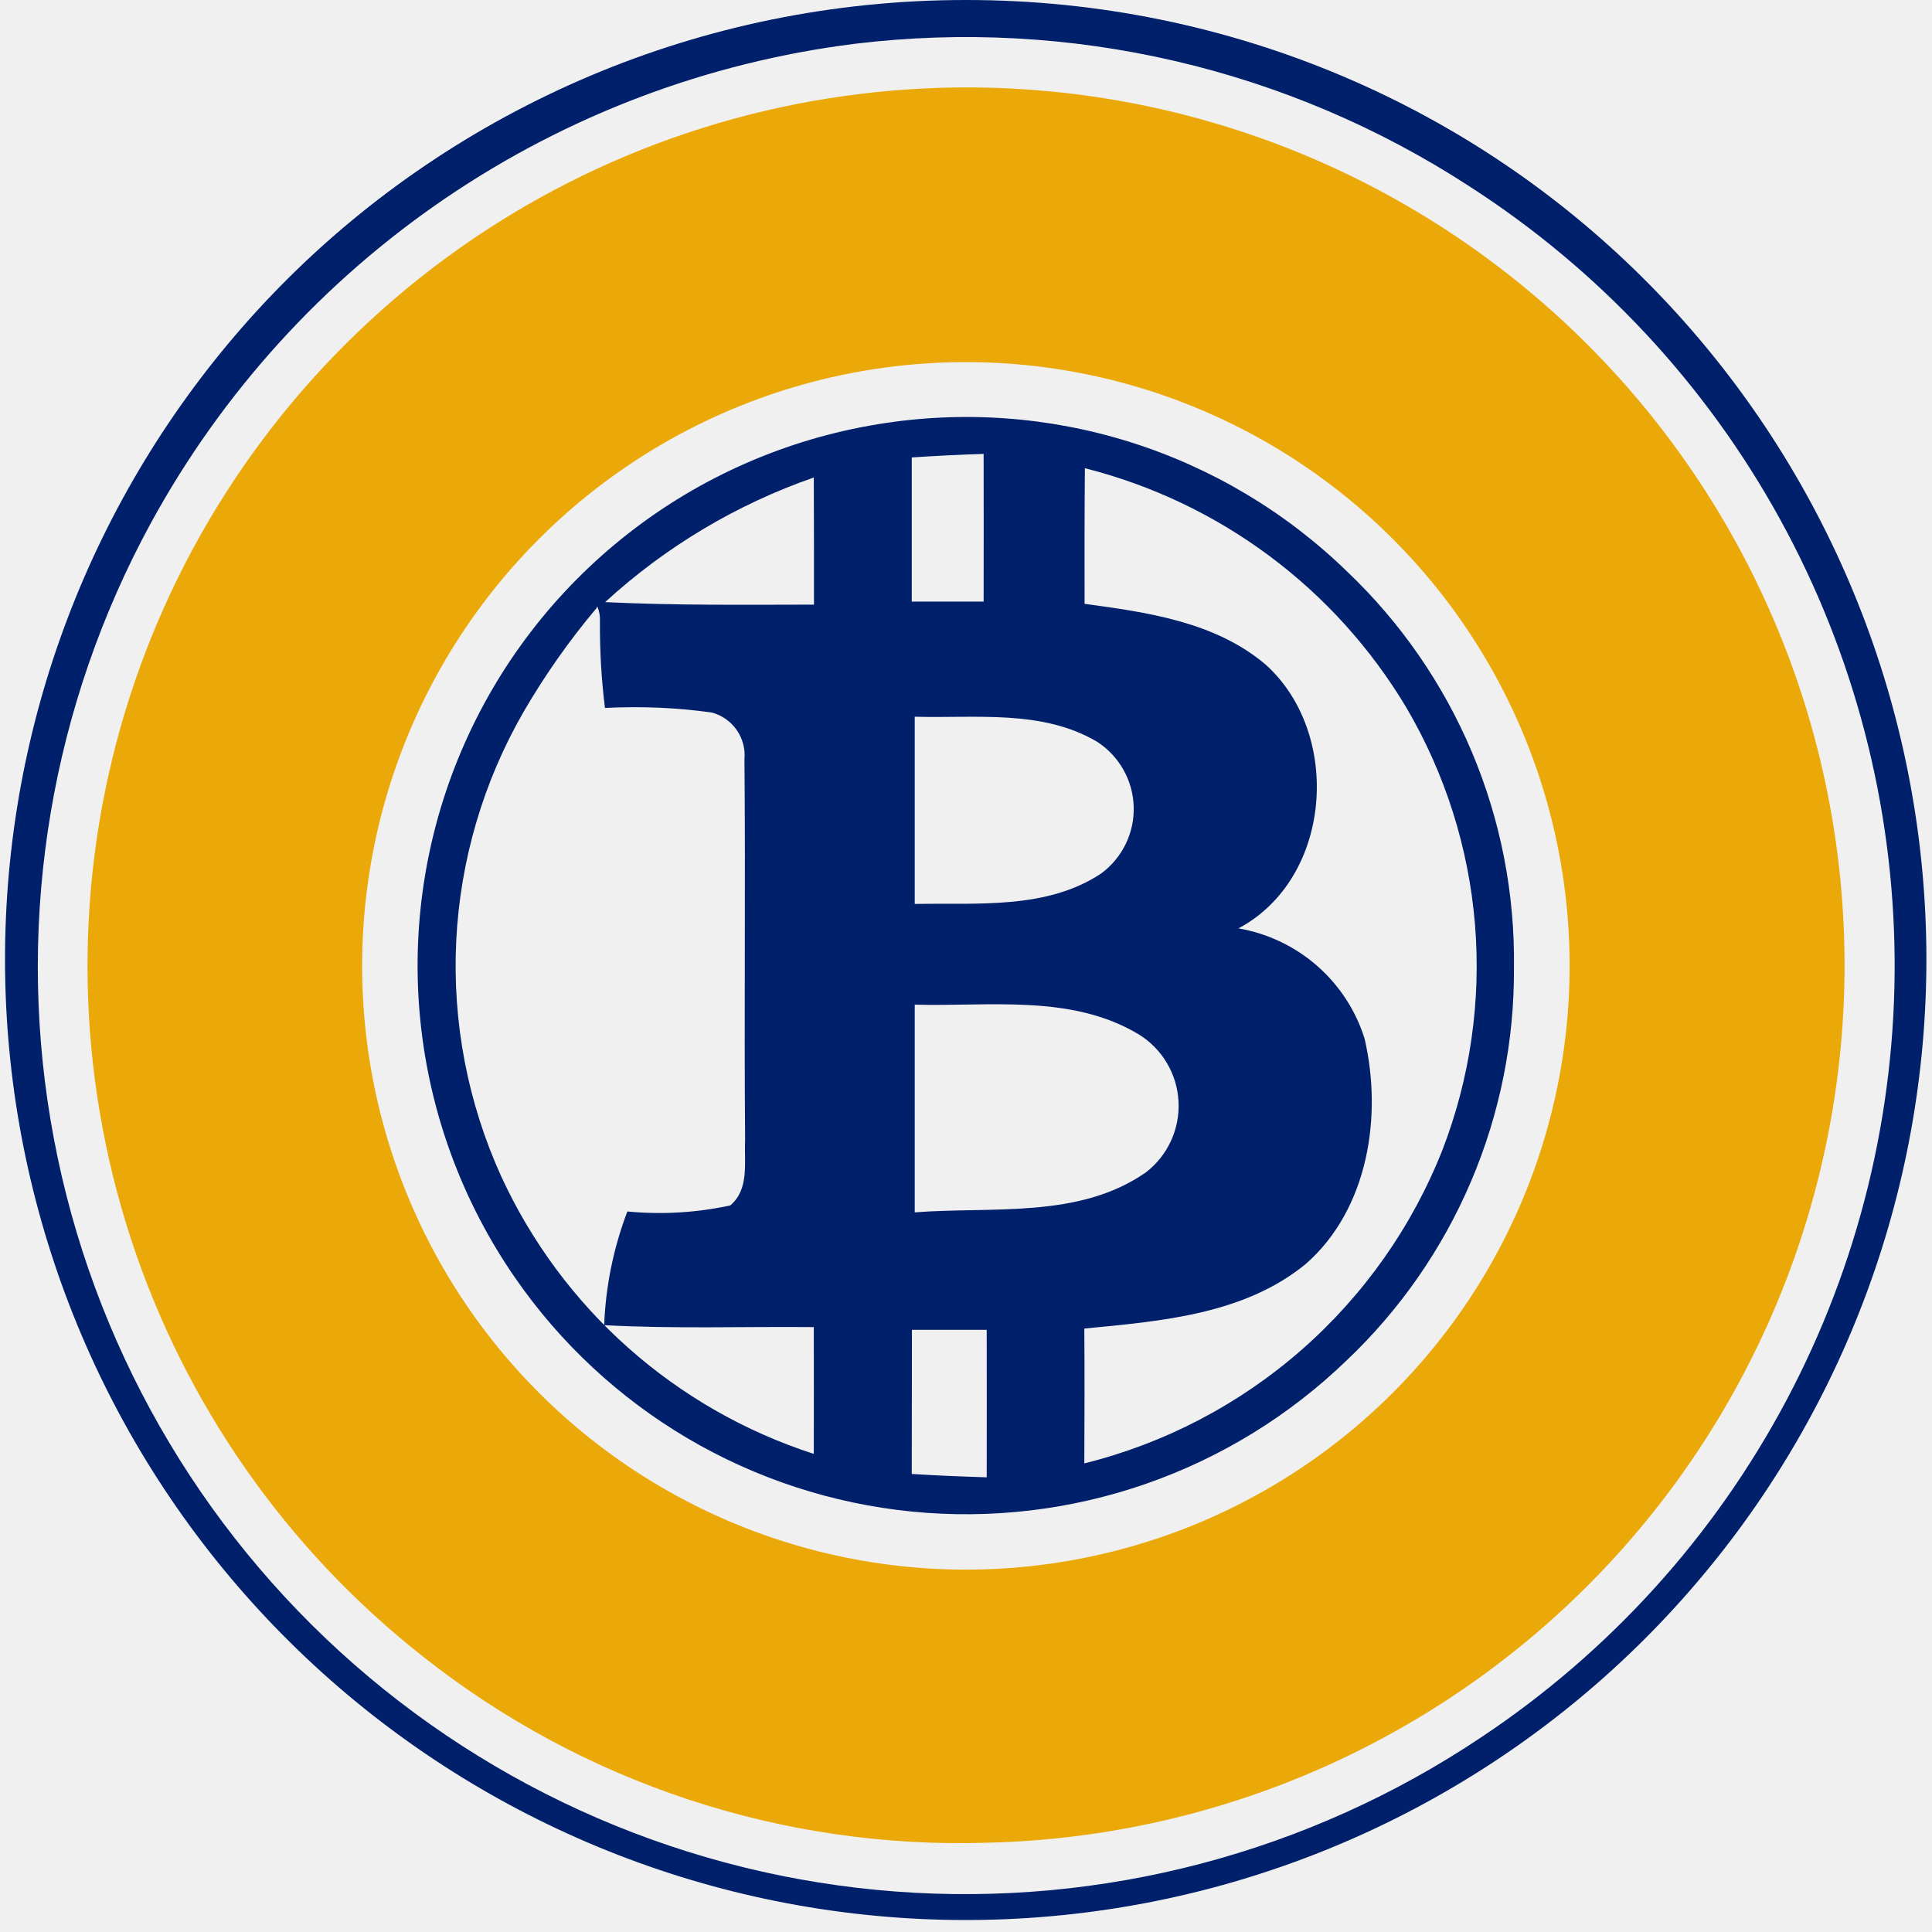
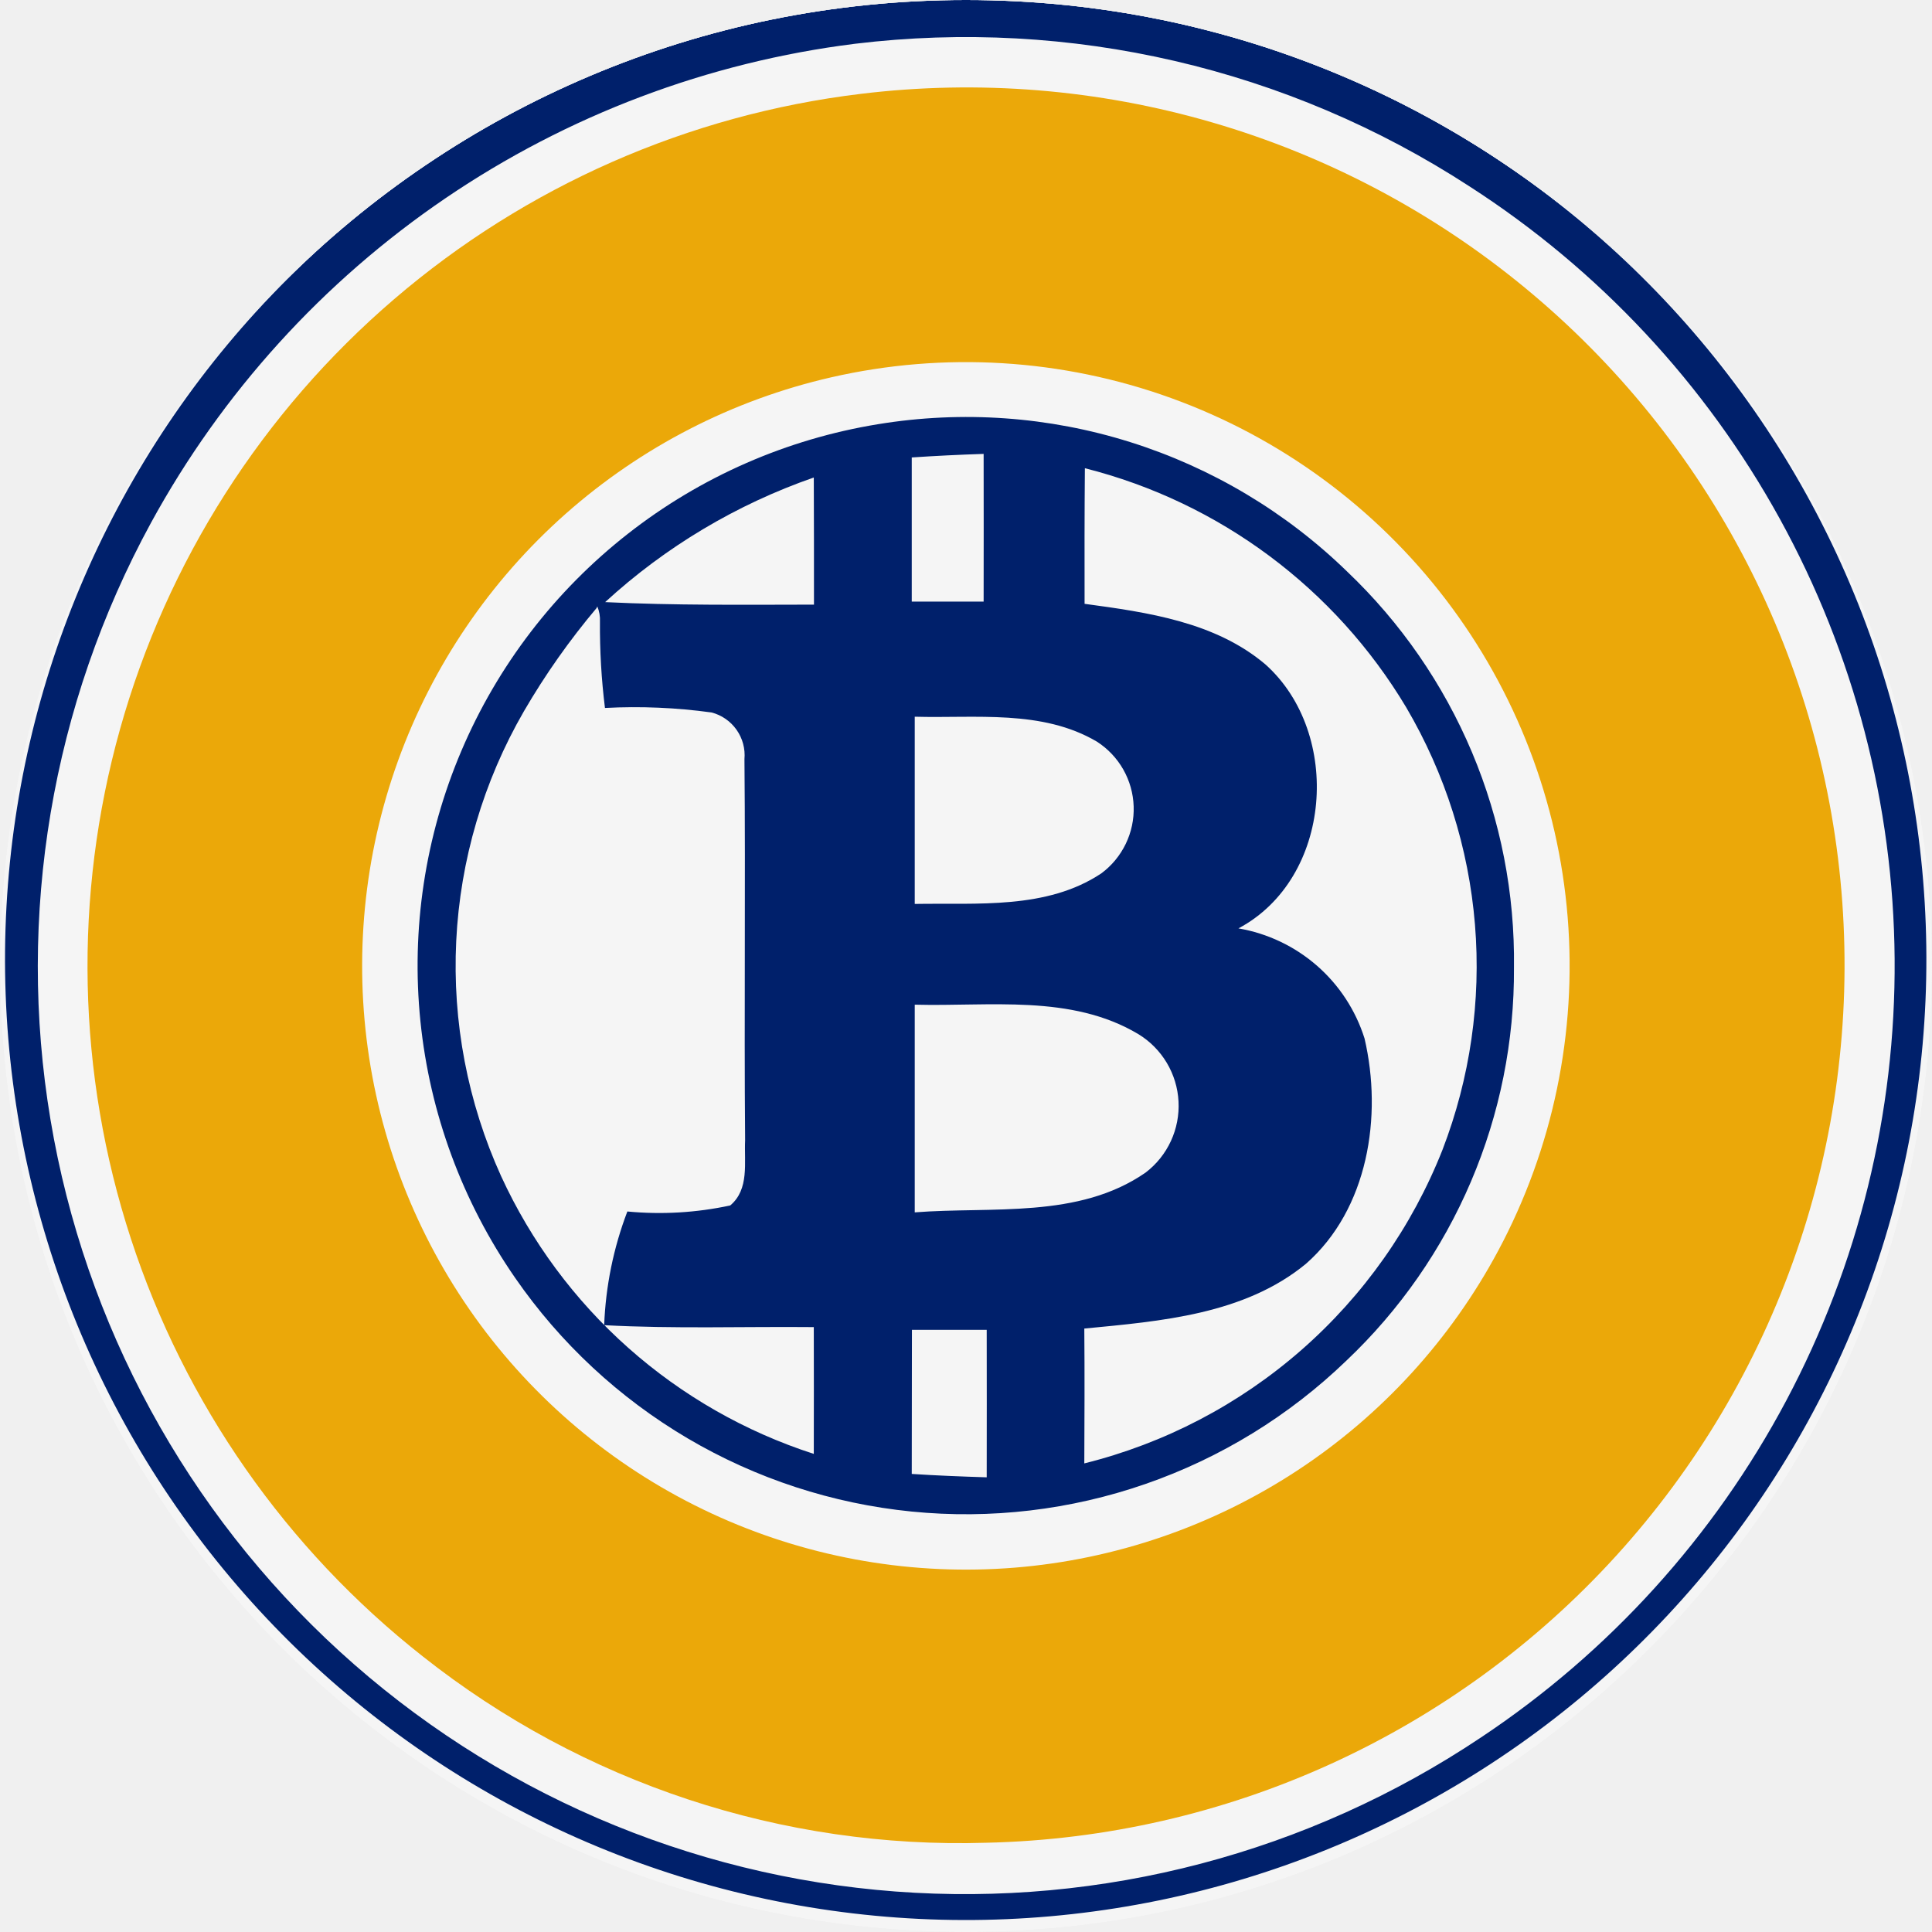
<svg xmlns="http://www.w3.org/2000/svg" width="64" height="64" viewBox="0 0 64 64" fill="none">
-   <g clip-path="url(#clip0_40_26584)">
-     <mask id="mask0_40_26584" style="mask-type:luminance" maskUnits="userSpaceOnUse" x="0" y="0" width="64" height="64">
-       <path d="M32 64C49.673 64 64 49.673 64 32C64 14.327 49.673 0 32 0C14.327 0 0 14.327 0 32C0 49.673 14.327 64 32 64Z" fill="white" />
+   <g clip-path="url(#clip0_494_11800)">
+     <mask id="mask0_494_11800" style="mask-type:luminance" maskUnits="userSpaceOnUse" x="0" y="0" width="64" height="64">
+       <path d="M64 0H0V64H64V0Z" fill="white" />
    </mask>
-     <g mask="url(#mask0_40_26584)">
-       <path d="M30.302 0H33.636C37.123 0.2 40.556 0.953 43.806 2.23C51.09 5.142 57.041 10.642 60.518 17.674C63.995 24.706 64.752 32.774 62.644 40.33C60.536 47.886 55.712 54.397 49.098 58.614C42.484 62.831 34.545 64.456 26.805 63.178C19.066 61.9 12.071 57.808 7.163 51.689C2.256 45.569 -0.219 37.853 0.215 30.02C0.648 22.188 3.959 14.792 9.512 9.251C15.065 3.711 22.469 0.416 30.302 0ZM28.322 1.45C23.456 2.058 18.803 3.814 14.749 6.572C10.694 9.331 7.354 13.014 5.002 17.318C1.712 23.352 0.54 30.314 1.673 37.093C2.807 43.871 6.181 50.074 11.255 54.709C16.33 59.343 22.812 62.143 29.665 62.659C36.518 63.175 43.346 61.378 49.058 57.556C53.305 54.733 56.782 50.897 59.175 46.393C61.567 41.889 62.8 36.861 62.762 31.762C62.725 26.662 61.417 21.652 58.958 17.185C56.499 12.717 52.965 8.933 48.677 6.173C42.657 2.258 35.451 0.586 28.322 1.45Z" fill="#00206B" />
-       <path d="M29.093 14.051C31.884 13.594 34.744 13.797 37.442 14.646C40.141 15.495 42.602 16.964 44.629 18.937C46.403 20.625 47.81 22.661 48.76 24.917C49.711 27.174 50.184 29.603 50.152 32.051C50.168 34.486 49.684 36.898 48.729 39.138C47.775 41.378 46.37 43.398 44.602 45.072C42.707 46.9 40.438 48.294 37.951 49.157C35.464 50.021 32.819 50.333 30.199 50.072C27.579 49.811 25.047 48.983 22.779 47.647C20.511 46.31 18.561 44.496 17.064 42.33C15.318 39.807 14.239 36.884 13.927 33.831C13.616 30.779 14.082 27.698 15.283 24.875C16.484 22.051 18.38 19.578 20.795 17.686C23.21 15.793 26.065 14.543 29.093 14.051ZM30.203 15.158C30.203 16.749 30.203 18.339 30.203 19.929C30.996 19.929 31.79 19.929 32.584 19.929C32.584 18.297 32.59 16.665 32.584 15.036C31.79 15.062 30.994 15.1 30.2 15.154M35.925 20.002C38.015 20.284 40.261 20.602 41.925 22.015C44.469 24.3 44.139 29.097 41.025 30.754C41.989 30.919 42.889 31.347 43.626 31.99C44.363 32.633 44.908 33.467 45.202 34.4C45.802 36.97 45.324 40.054 43.26 41.866C41.215 43.549 38.447 43.766 35.919 44.01C35.932 45.498 35.925 46.986 35.919 48.477C38.581 47.815 41.047 46.527 43.111 44.72C45.175 42.913 46.778 40.639 47.785 38.087C48.701 35.712 49.068 33.161 48.861 30.625C48.653 28.088 47.875 25.631 46.585 23.437C44.227 19.488 40.397 16.637 35.938 15.51C35.925 17.01 35.925 18.51 35.928 20.01M20.046 19.946C22.346 20.058 24.657 20.032 26.964 20.029C26.964 18.629 26.964 17.223 26.958 15.818C24.397 16.709 22.045 18.113 20.046 19.946ZM19.771 20.132C18.868 21.203 18.06 22.351 17.355 23.562C16.013 25.884 15.245 28.492 15.113 31.171C14.982 33.849 15.492 36.52 16.6 38.962C17.596 41.129 19.03 43.066 20.813 44.65C22.596 46.233 24.689 47.429 26.958 48.162C26.964 46.762 26.958 45.362 26.958 43.962C24.644 43.94 22.324 44.023 20.014 43.898C20.063 42.609 20.323 41.337 20.782 40.132C21.922 40.241 23.071 40.173 24.19 39.932C24.83 39.394 24.648 38.505 24.683 37.769C24.648 33.561 24.699 29.353 24.661 25.148C24.692 24.803 24.599 24.459 24.4 24.176C24.201 23.893 23.908 23.689 23.573 23.602C22.403 23.44 21.22 23.39 20.04 23.452C19.922 22.503 19.867 21.547 19.874 20.591C19.883 20.42 19.854 20.249 19.788 20.091L19.769 20.12L19.771 20.132ZM30.302 23.744V29.944C32.372 29.906 34.67 30.136 36.481 28.933C36.826 28.678 37.105 28.342 37.292 27.955C37.479 27.569 37.569 27.142 37.555 26.713C37.541 26.283 37.422 25.864 37.21 25.49C36.998 25.117 36.699 24.8 36.337 24.568C34.523 23.496 32.311 23.8 30.302 23.742M30.302 33.281V40.161C32.859 39.961 35.726 40.385 37.95 38.843C38.31 38.569 38.597 38.211 38.787 37.8C38.977 37.389 39.064 36.938 39.04 36.487C39.017 36.035 38.883 35.596 38.651 35.207C38.42 34.819 38.096 34.492 37.71 34.257C35.483 32.926 32.776 33.348 30.302 33.281ZM30.209 44.052C30.209 45.643 30.207 47.234 30.203 48.826C31.032 48.88 31.857 48.912 32.686 48.938C32.692 47.309 32.686 45.68 32.686 44.052H30.206H30.209Z" fill="#00206B" />
-       <path d="M28.508 3.11C32.418 2.633 36.385 2.956 40.167 4.059C43.948 5.162 47.467 7.022 50.508 9.526C53.549 12.03 56.05 15.125 57.858 18.625C59.667 22.125 60.745 25.955 61.028 29.884C61.311 33.814 60.793 37.759 59.505 41.482C58.216 45.205 56.185 48.627 53.534 51.541C50.883 54.455 47.668 56.799 44.083 58.433C40.499 60.066 36.619 60.954 32.681 61.043C25.921 61.253 19.305 59.065 14.002 54.868C9.482 51.311 6.118 46.495 4.334 41.027C2.55 35.559 2.426 29.685 3.978 24.147C5.53 18.609 8.689 13.655 13.055 9.911C17.42 6.166 22.798 3.8 28.508 3.11ZM27.532 12.5C24.269 13.247 21.246 14.802 18.739 17.02C16.233 19.239 14.323 22.052 13.186 25.2C12.049 28.349 11.72 31.732 12.229 35.041C12.739 38.349 14.071 41.477 16.103 44.137C18.136 46.797 20.803 48.905 23.861 50.266C26.919 51.628 30.27 52.2 33.607 51.931C36.943 51.661 40.159 50.558 42.959 48.723C45.759 46.888 48.053 44.38 49.632 41.428C51.442 38.044 52.24 34.21 51.931 30.385C51.622 26.559 50.219 22.904 47.889 19.854C45.559 16.804 42.401 14.489 38.791 13.185C35.182 11.881 31.273 11.643 27.532 12.5Z" fill="#EBA809" />
+     <g mask="url(#mask0_494_11800)">
+       <path d="M32 64C49.673 64 64 49.673 64 32C64 14.327 49.673 0 32 0C14.327 0 0 14.327 0 32C0 49.673 14.327 64 32 64Z" fill="#F5F5F5" />
+       <path d="M32 59C46.912 59 59 46.912 59 32C59 17.088 46.912 5 32 5C17.088 5 5 17.088 5 32C5 46.912 17.088 59 32 59Z" fill="#F5F5F5" />
+     </g>
+     <g clip-path="url(#clip1_494_11800)">
+       <mask id="mask1_494_11800" style="mask-type:luminance" maskUnits="userSpaceOnUse" x="0" y="0" width="64" height="64">
+         <path d="M64 0H0V64H64V0Z" fill="white" />
+       </mask>
+       <g mask="url(#mask1_494_11800)">
+         <mask id="mask2_494_11800" style="mask-type:luminance" maskUnits="userSpaceOnUse" x="0" y="0" width="64" height="64">
+           <path d="M32 64C49.673 64 64 49.673 64 32C64 14.327 49.673 0 32 0C14.327 0 0 14.327 0 32C0 49.673 14.327 64 32 64Z" fill="white" />
+         </mask>
+         <g mask="url(#mask2_494_11800)">
+           <path d="M30.302 0H33.636C37.123 0.2 40.555 0.953 43.806 2.23C51.089 5.142 57.041 10.642 60.517 17.674C63.994 24.706 64.751 32.774 62.644 40.33C60.536 47.886 55.712 54.397 49.098 58.614C42.483 62.831 34.544 64.456 26.805 63.178C19.066 61.9 12.071 57.808 7.163 51.689C2.256 45.569 -0.219 37.853 0.215 30.02C0.648 22.188 3.959 14.792 9.512 9.251C15.065 3.711 22.469 0.416 30.302 0ZM28.322 1.45C23.456 2.058 18.803 3.814 14.749 6.572C10.694 9.331 7.353 13.014 5.002 17.318C1.712 23.352 0.539 30.314 1.673 37.093C2.807 43.871 6.181 50.074 11.255 54.709C16.33 59.343 22.812 62.143 29.665 62.659C36.518 63.175 43.346 61.378 49.058 57.556C53.305 54.733 56.782 50.897 59.174 46.393C61.567 41.889 62.8 36.861 62.762 31.762C62.724 26.662 61.417 21.652 58.958 17.185C56.498 12.717 52.965 8.933 48.677 6.173C42.657 2.258 35.451 0.586 28.322 1.45Z" fill="#00206B" />
+           <path d="M29.093 14.051C31.884 13.594 34.744 13.797 37.442 14.646C40.14 15.495 42.602 16.964 44.629 18.937C46.403 20.625 47.809 22.661 48.76 24.917C49.71 27.174 50.184 29.603 50.152 32.051C50.168 34.486 49.684 36.898 48.729 39.138C47.774 41.378 46.37 43.398 44.602 45.072C42.707 46.9 40.437 48.294 37.95 49.157C35.463 50.021 32.818 50.333 30.198 50.072C27.579 49.811 25.047 48.983 22.779 47.647C20.511 46.31 18.561 44.496 17.064 42.33C15.318 39.807 14.238 36.884 13.927 33.831C13.616 30.779 14.082 27.698 15.283 24.875C16.484 22.051 18.38 19.578 20.795 17.686C23.21 15.793 26.064 14.543 29.093 14.051ZM30.203 15.158C30.203 16.749 30.203 18.339 30.203 19.929C30.996 19.929 31.79 19.929 32.584 19.929C32.584 18.297 32.59 16.665 32.584 15.036C31.79 15.062 30.994 15.1 30.2 15.154M35.925 20.002C38.015 20.284 40.261 20.602 41.925 22.015C44.469 24.3 44.139 29.097 41.025 30.754C41.989 30.919 42.889 31.347 43.626 31.99C44.363 32.633 44.908 33.467 45.202 34.4C45.802 36.97 45.324 40.054 43.26 41.866C41.215 43.549 38.447 43.766 35.919 44.01C35.932 45.498 35.925 46.986 35.919 48.477C38.581 47.815 41.047 46.527 43.111 44.72C45.175 42.913 46.777 40.639 47.785 38.087C48.7 35.712 49.068 33.161 48.86 30.625C48.652 28.088 47.874 25.631 46.585 23.437C44.226 19.488 40.397 16.637 35.938 15.51C35.925 17.01 35.925 18.51 35.928 20.01M20.046 19.946C22.346 20.058 24.657 20.032 26.964 20.029C26.964 18.629 26.964 17.223 26.958 15.818C24.397 16.709 22.044 18.113 20.046 19.946ZM19.771 20.132C18.868 21.203 18.059 22.351 17.355 23.562C16.013 25.884 15.244 28.492 15.113 31.171C14.982 33.849 15.491 36.52 16.6 38.962C17.595 41.129 19.03 43.066 20.813 44.65C22.596 46.233 24.688 47.429 26.958 48.162C26.964 46.762 26.958 45.362 26.958 43.962C24.644 43.94 22.324 44.023 20.014 43.898C20.063 42.609 20.322 41.337 20.782 40.132C21.921 40.241 23.071 40.173 24.19 39.932C24.83 39.394 24.648 38.505 24.683 37.769C24.648 33.561 24.699 29.353 24.661 25.148C24.692 24.803 24.599 24.459 24.4 24.176C24.201 23.893 23.908 23.689 23.573 23.602C22.402 23.44 21.22 23.39 20.04 23.452C19.922 22.503 19.867 21.547 19.874 20.591C19.883 20.42 19.853 20.249 19.788 20.091L19.769 20.12L19.771 20.132ZM30.302 23.744V29.944C32.372 29.906 34.67 30.136 36.481 28.933C36.826 28.678 37.104 28.342 37.291 27.955C37.478 27.569 37.569 27.142 37.554 26.713C37.54 26.283 37.422 25.864 37.21 25.49C36.998 25.117 36.698 24.8 36.337 24.568C34.523 23.496 32.311 23.8 30.302 23.742M30.302 33.281V40.161C32.859 39.961 35.726 40.385 37.95 38.843C38.309 38.569 38.597 38.211 38.787 37.8C38.977 37.389 39.064 36.938 39.04 36.487C39.017 36.035 38.883 35.596 38.651 35.207C38.419 34.819 38.096 34.492 37.71 34.257C35.483 32.926 32.776 33.348 30.302 33.281ZM30.209 44.052C30.209 45.643 30.207 47.234 30.203 48.826C31.032 48.88 31.857 48.912 32.686 48.938C32.692 47.309 32.686 45.68 32.686 44.052H30.206H30.209Z" fill="#00206B" />
+           <path d="M28.508 3.11C32.419 2.633 36.385 2.956 40.167 4.059C43.949 5.162 47.467 7.022 50.508 9.526C53.549 12.03 56.05 15.125 57.858 18.625C59.667 22.125 60.745 25.955 61.028 29.884C61.311 33.814 60.793 37.759 59.505 41.482C58.217 45.205 56.185 48.627 53.534 51.541C50.883 54.455 47.668 56.799 44.083 58.433C40.499 60.066 36.62 60.954 32.681 61.043C25.921 61.253 19.305 59.065 14.002 54.868C9.482 51.311 6.118 46.495 4.334 41.027C2.55 35.559 2.426 29.685 3.978 24.147C5.53 18.609 8.689 13.655 13.055 9.911C17.421 6.166 22.798 3.8 28.508 3.11ZM27.532 12.5C24.269 13.247 21.246 14.802 18.739 17.02C16.233 19.239 14.323 22.052 13.186 25.2C12.049 28.349 11.72 31.732 12.229 35.041C12.739 38.349 14.071 41.477 16.103 44.137C18.136 46.797 20.803 48.905 23.861 50.266C26.919 51.628 30.27 52.2 33.607 51.931C36.944 51.661 40.159 50.558 42.959 48.723C45.759 46.888 48.053 44.38 49.632 41.428C51.442 38.044 52.24 34.21 51.931 30.385C51.622 26.559 50.219 22.904 47.889 19.854C45.559 16.804 42.401 14.489 38.791 13.185C35.182 11.881 31.273 11.643 27.532 12.5Z" fill="#EBA809" />
+         </g>
+       </g>
    </g>
  </g>
  <defs>
-     <clipPath id="clip0_40_26584">
+     <clipPath id="clip0_494_11800">
+       <rect width="64" height="64" rx="32" fill="white" />
+     </clipPath>
+     <clipPath id="clip1_494_11800">
      <rect width="64" height="64" fill="white" />
    </clipPath>
  </defs>
</svg>
